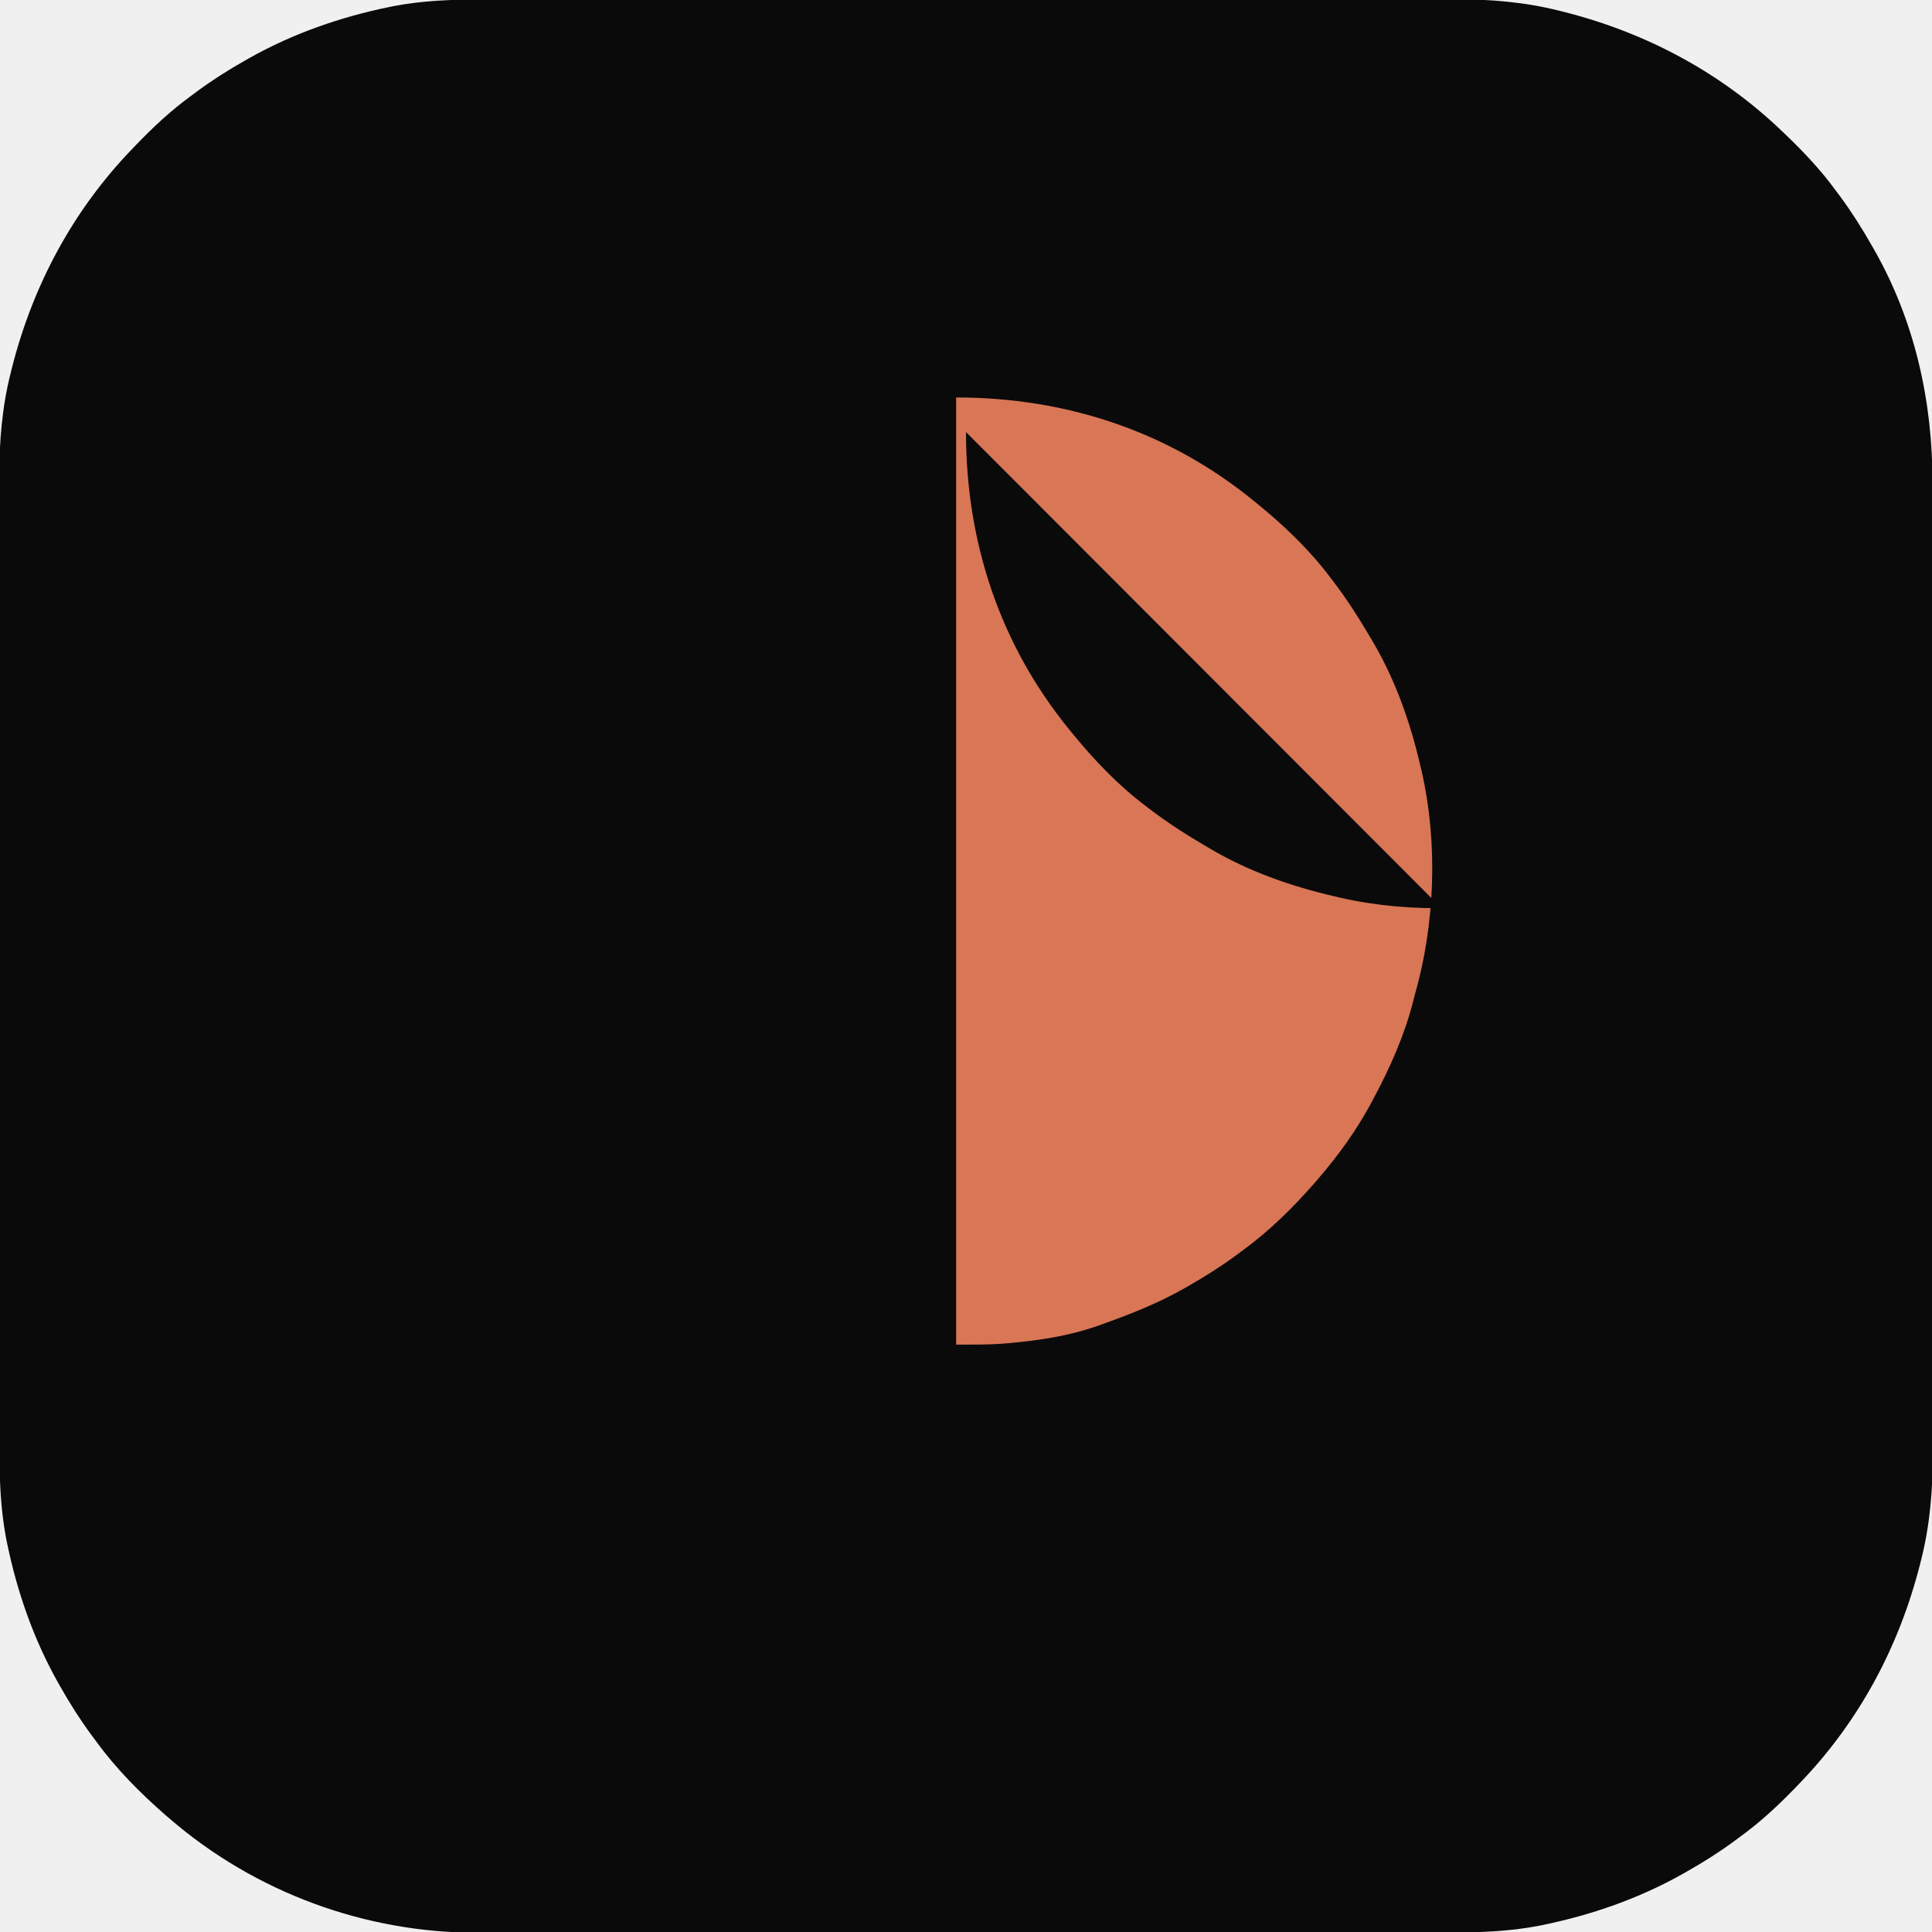
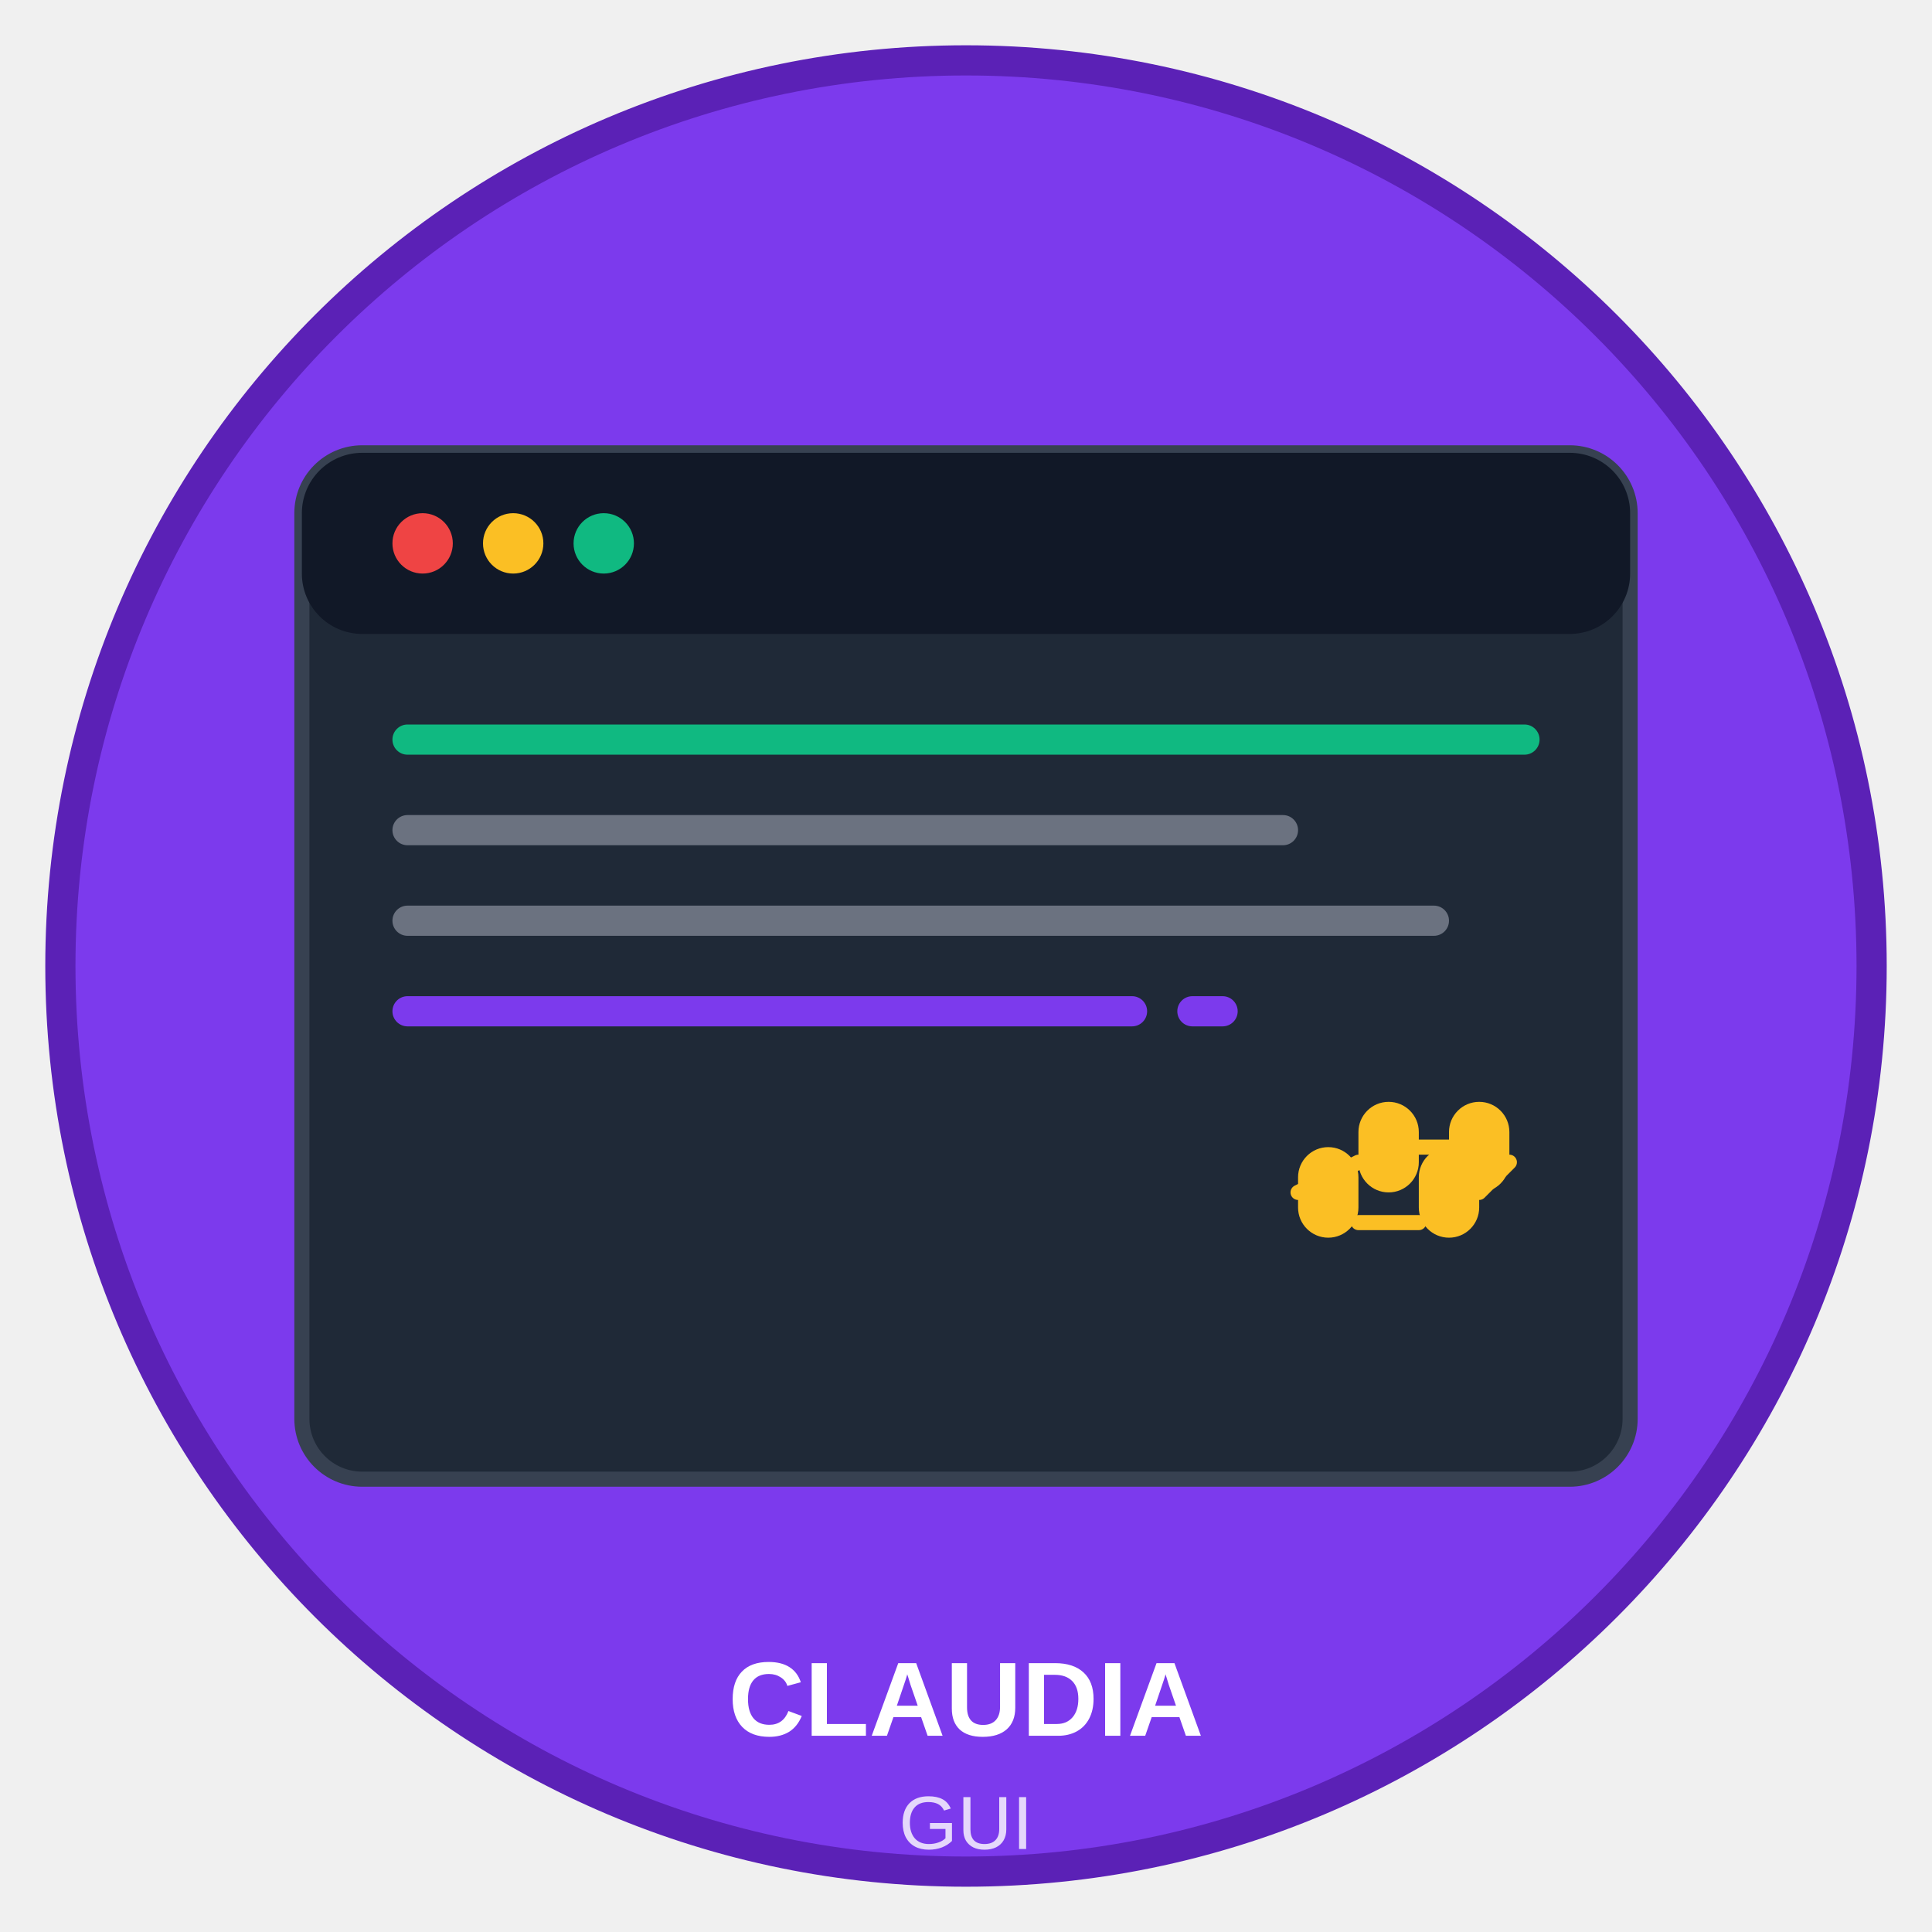
- <svg xmlns="http://www.w3.org/2000/svg" version="1.1" width="1024" height="1024">
-   <path d="M0 0 C2.3 -0.003 4.6 -0.007 6.9 -0.012 C13.179 -0.022 19.458 -0.02 25.738 -0.015 C31.827 -0.013 37.917 -0.02 44.007 -0.027 C57.989 -0.042 71.971 -0.044 85.953 -0.042 C96.756 -0.04 107.559 -0.042 118.361 -0.046 C119.917 -0.046 121.472 -0.047 123.027 -0.048 C125.371 -0.049 127.715 -0.049 130.059 -0.05 C151.837 -0.059 173.616 -0.063 195.394 -0.059 C196.624 -0.059 196.624 -0.059 197.879 -0.059 C202.034 -0.058 206.19 -0.057 210.346 -0.056 C211.584 -0.056 211.584 -0.056 212.846 -0.055 C214.515 -0.055 216.184 -0.055 217.853 -0.054 C243.809 -0.049 269.766 -0.057 295.722 -0.075 C324.926 -0.096 354.13 -0.107 383.334 -0.103 C386.452 -0.103 389.57 -0.102 392.689 -0.102 C393.84 -0.102 393.84 -0.102 395.015 -0.102 C406.569 -0.1 418.122 -0.107 429.675 -0.118 C442.827 -0.13 455.979 -0.131 469.131 -0.119 C475.833 -0.113 482.536 -0.112 489.238 -0.124 C495.388 -0.135 501.538 -0.132 507.688 -0.118 C509.899 -0.115 512.11 -0.117 514.32 -0.125 C533.229 -0.189 551.978 1.276 570.364 5.948 C571.387 6.202 572.41 6.457 573.464 6.718 C617.075 17.874 656.464 38.995 688.927 70.261 C689.586 70.893 690.245 71.525 690.925 72.176 C700.413 81.321 709.153 90.618 716.927 101.261 C717.785 102.412 718.643 103.563 719.501 104.714 C725.539 112.905 730.898 121.419 735.927 130.261 C736.473 131.208 736.473 131.208 737.031 132.175 C758.789 170.189 768.269 212.894 768.187 256.334 C768.19 258.634 768.194 260.934 768.199 263.234 C768.209 269.513 768.207 275.792 768.203 282.072 C768.2 288.161 768.208 294.251 768.214 300.341 C768.23 314.323 768.231 328.305 768.229 342.287 C768.227 353.09 768.229 363.893 768.233 374.696 C768.234 376.251 768.234 377.806 768.235 379.361 C768.236 381.705 768.237 384.049 768.238 386.393 C768.246 408.172 768.25 429.95 768.246 451.728 C768.246 452.548 768.246 453.368 768.246 454.213 C768.245 458.368 768.244 462.524 768.243 466.68 C768.243 467.505 768.243 468.33 768.243 469.18 C768.242 470.849 768.242 472.518 768.242 474.187 C768.236 500.143 768.244 526.1 768.263 552.056 C768.284 581.26 768.294 610.464 768.29 639.668 C768.29 642.786 768.289 645.904 768.289 649.023 C768.289 650.175 768.289 650.175 768.289 651.349 C768.288 662.903 768.294 674.456 768.305 686.009 C768.317 699.161 768.318 712.313 768.306 725.465 C768.3 732.167 768.299 738.87 768.311 745.572 C768.322 751.722 768.319 757.872 768.305 764.023 C768.302 766.233 768.305 768.444 768.313 770.654 C768.377 789.563 766.911 808.312 762.239 826.698 C761.985 827.721 761.731 828.744 761.469 829.799 C750.313 873.409 729.193 912.798 697.927 945.261 C696.978 946.25 696.978 946.25 696.011 947.259 C686.867 956.747 677.569 965.487 666.927 973.261 C665.776 974.119 664.625 974.977 663.473 975.835 C655.284 981.872 646.781 987.255 637.927 992.261 C637.219 992.663 636.512 993.065 635.784 993.479 C612.648 1006.505 587.477 1015.254 561.489 1020.573 C560.77 1020.721 560.051 1020.868 559.311 1021.02 C543.495 1024.026 527.902 1024.552 511.846 1024.521 C509.546 1024.524 507.245 1024.528 504.945 1024.533 C498.663 1024.543 492.382 1024.541 486.101 1024.537 C480.009 1024.535 473.918 1024.542 467.826 1024.549 C453.84 1024.564 439.854 1024.566 425.868 1024.563 C415.063 1024.561 404.258 1024.563 393.453 1024.567 C391.897 1024.568 390.342 1024.568 388.786 1024.569 C386.442 1024.57 384.097 1024.571 381.753 1024.572 C359.971 1024.58 338.189 1024.585 316.408 1024.58 C315.178 1024.58 315.178 1024.58 313.922 1024.58 C309.766 1024.579 305.61 1024.578 301.453 1024.577 C300.215 1024.577 300.215 1024.577 298.952 1024.577 C297.283 1024.577 295.614 1024.576 293.945 1024.576 C267.982 1024.57 242.019 1024.578 216.056 1024.597 C186.846 1024.618 157.636 1024.628 128.426 1024.624 C125.307 1024.624 122.188 1024.624 119.07 1024.623 C118.302 1024.623 117.534 1024.623 116.743 1024.623 C105.186 1024.622 93.629 1024.628 82.072 1024.639 C68.918 1024.651 55.764 1024.653 42.609 1024.64 C35.905 1024.634 29.2 1024.633 22.496 1024.645 C16.345 1024.656 10.195 1024.653 4.044 1024.639 C1.832 1024.636 -0.38 1024.639 -2.592 1024.647 C-62.287 1024.849 -120.821 1003.297 -166.073 964.261 C-166.818 963.626 -167.564 962.992 -168.331 962.339 C-181.836 950.528 -194.508 937.777 -205.073 923.261 C-205.93 922.111 -206.787 920.961 -207.644 919.811 C-213.684 911.621 -219.067 903.117 -224.073 894.261 C-224.476 893.553 -224.878 892.846 -225.292 892.118 C-238.318 868.982 -247.066 843.811 -252.386 817.823 C-252.533 817.104 -252.681 816.385 -252.832 815.645 C-255.838 799.831 -256.364 784.24 -256.334 768.187 C-256.337 765.887 -256.341 763.587 -256.346 761.288 C-256.356 755.008 -256.354 748.729 -256.35 742.45 C-256.347 736.36 -256.354 730.27 -256.361 724.181 C-256.376 710.198 -256.378 696.216 -256.376 682.234 C-256.374 671.431 -256.376 660.629 -256.38 649.826 C-256.381 648.271 -256.381 646.715 -256.382 645.16 C-256.383 642.816 -256.384 640.472 -256.385 638.128 C-256.393 616.35 -256.397 594.572 -256.393 572.794 C-256.393 571.564 -256.393 571.564 -256.393 570.309 C-256.392 566.153 -256.391 561.997 -256.39 557.842 C-256.39 557.016 -256.39 556.191 -256.39 555.341 C-256.389 553.672 -256.389 552.003 -256.389 550.334 C-256.383 524.378 -256.391 498.422 -256.41 472.465 C-256.43 443.261 -256.441 414.058 -256.437 384.854 C-256.437 381.735 -256.436 378.617 -256.436 375.498 C-256.436 374.731 -256.436 373.963 -256.436 373.172 C-256.434 361.619 -256.441 350.065 -256.452 338.512 C-256.464 325.36 -256.465 312.209 -256.453 299.057 C-256.447 292.354 -256.446 285.652 -256.458 278.949 C-256.469 272.799 -256.466 266.649 -256.452 260.499 C-256.449 258.288 -256.451 256.078 -256.459 253.867 C-256.524 234.958 -255.058 216.209 -250.386 197.823 C-250.132 196.8 -249.878 195.777 -249.616 194.723 C-238.46 151.112 -217.34 111.723 -186.073 79.261 C-185.441 78.601 -184.809 77.942 -184.158 77.263 C-175.013 67.774 -165.716 59.034 -155.073 51.261 C-153.922 50.403 -152.771 49.545 -151.62 48.686 C-143.431 42.649 -134.928 37.266 -126.073 32.261 C-125.366 31.859 -124.659 31.456 -123.93 31.042 C-100.795 18.017 -75.624 9.268 -49.636 3.948 C-48.917 3.801 -48.198 3.653 -47.457 3.502 C-31.644 0.496 -16.053 -0.03 0 0 Z " fill="#0A0A0A" transform="translate(256.0734,-0.2606964)" />
-   <path d="M0 0 C58.32 0 112.684 17.913 158 55 C158.537 55.436 159.074 55.871 159.628 56.32 C173.67 67.77 187.075 80.509 198 95 C198.414 95.537 198.828 96.075 199.254 96.628 C206.943 106.629 213.654 117.105 220 128 C220.357 128.602 220.713 129.204 221.081 129.824 C232.86 149.862 240.787 172.427 246 195 C246.383 196.61 246.383 196.61 246.774 198.252 C255.47 236.288 253.83 279.573 243 317 C242.74 318.052 242.479 319.104 242.211 320.188 C237.585 338.172 229.824 355.695 221 372 C220.389 373.15 219.778 374.3 219.148 375.484 C211.568 389.274 202.273 402.094 192 414 C191.354 414.757 190.708 415.513 190.043 416.293 C178.522 429.444 166.127 441.681 152 452 C150.849 452.858 149.698 453.716 148.547 454.574 C140.356 460.613 131.85 465.984 123 471 C122.309 471.397 121.617 471.794 120.905 472.203 C107.193 480.006 92.836 485.694 78 491 C76.83 491.424 76.83 491.424 75.636 491.856 C60.168 497.378 43.936 499.841 27.625 501.25 C26.7 501.33 25.775 501.41 24.822 501.493 C16.493 502.122 8.422 502 0 502 C0 336.34 0 170.68 0 0 Z " fill="#D87656" transform="translate(506.7666,210.6638)" />
-   <path d="M0 0 C0 58.32 17.913 112.684 55 158 C55.436 158.537 55.871 159.074 56.32 159.628 C67.77 173.67 80.509 187.075 95 198 C95.537 198.414 96.075 198.828 96.628 199.254 C106.629 206.943 117.105 213.654 128 220 C128.602 220.357 129.204 220.713 129.824 221.081 C149.862 232.86 172.427 240.787 195 246 C196.61 246.383 196.61 246.383 198.252 246.774 C236.288 255.47 279.573 253.83 317 243 C318.052 242.74 319.104 242.479 320.188 242.211 C338.172 237.585 355.695 229.824 372 221 C373.15 220.389 374.3 219.778 375.484 219.148 C389.274 211.568 402.094 202.273 414 192 C414.757 191.354 415.513 190.708 416.293 190.043 C429.444 178.522 441.681 166.127 452 152 C452.858 150.849 453.716 149.698 454.574 148.547 C460.613 140.356 465.984 131.85 471 123 C471.397 122.309 471.794 121.617 472.203 120.905 C480.006 107.193 485.694 92.836 491 78 C491.424 76.83 491.424 76.83 491.856 75.636 C497.378 60.168 499.841 43.936 501.25 27.625 C501.33 26.7 501.41 25.775 501.493 502.122 8.422 502 0 502 C336.34 0 170.68 0 0 0 Z " fill="#0A0A0A" transform="translate(512,229)" />
+ <svg xmlns="http://www.w3.org/2000/svg" width="256" height="256" viewBox="0 0 256 256" fill="none">
+   <circle cx="128" cy="128" r="120" fill="#7C3AED" stroke="#5B21B6" stroke-width="4" />
+   <rect x="40" y="60" width="176" height="136" rx="8" ry="8" fill="#1F2937" stroke="#374151" stroke-width="2" />
+   <rect x="40" y="60" width="176" height="24" rx="8" ry="8" fill="#111827" />
+   <circle cx="56" cy="72" r="4" fill="#EF4444" />
+   <circle cx="68" cy="72" r="4" fill="#FBBF24" />
+   <circle cx="80" cy="72" r="4" fill="#10B981" />
+   <rect x="52" y="96" width="152" height="4" rx="2" fill="#10B981" />
+   <rect x="52" y="108" width="120" height="4" rx="2" fill="#6B7280" />
+   <rect x="52" y="120" width="140" height="4" rx="2" fill="#6B7280" />
+   <rect x="52" y="132" width="100" height="4" rx="2" fill="#7C3AED" />
+   <rect x="156" y="132" width="8" height="4" rx="2" fill="#7C3AED" />
+   <g transform="translate(160, 140)">
+     <path d="M20 10C20 7.791 21.791 6 24 6C26.209 6 28 7.791 28 10V14C28 16.209 26.209 18 24 18C21.791 18 20 16.209 20 14V10Z" fill="#FBBF24" />
+     <path d="M32 10C32 7.791 33.791 6 36 6C38.209 6 40 7.791 40 10V14C40 16.209 38.209 18 36 18C33.791 18 32 16.209 32 14V10Z" fill="#FBBF24" />
+     <path d="M12 16C12 13.791 13.791 12 16 12C18.209 12 20 13.791 20 16V20C20 22.209 18.209 24 16 24C13.791 24 12 22.209 12 20V16Z" fill="#FBBF24" />
+     <path d="M28 16C28 13.791 29.791 12 32 12C34.209 12 36 13.791 36 16V20C36 22.209 34.209 24 32 24C29.791 24 28 22.209 28 20V16Z" fill="#FBBF24" />
+     <line x1="28" y1="12" x2="32" y2="12" stroke="#FBBF24" stroke-width="2" stroke-linecap="round" />
+     <line x1="20" y1="14" x2="12" y2="18" stroke="#FBBF24" stroke-width="2" stroke-linecap="round" />
+     <line x1="40" y1="14" x2="36" y2="18" stroke="#FBBF24" stroke-width="2" stroke-linecap="round" />
+     <line x1="20" y1="22" x2="28" y2="22" stroke="#FBBF24" stroke-width="2" stroke-linecap="round" />
+   </g>
+   <text x="128" y="230" text-anchor="middle" fill="white" font-family="Arial, sans-serif" font-size="14" font-weight="bold">CLAUDIA</text>
+   <text x="128" y="245" text-anchor="middle" fill="white" font-family="Arial, sans-serif" font-size="10" opacity="0.8">GUI</text>
</svg>
